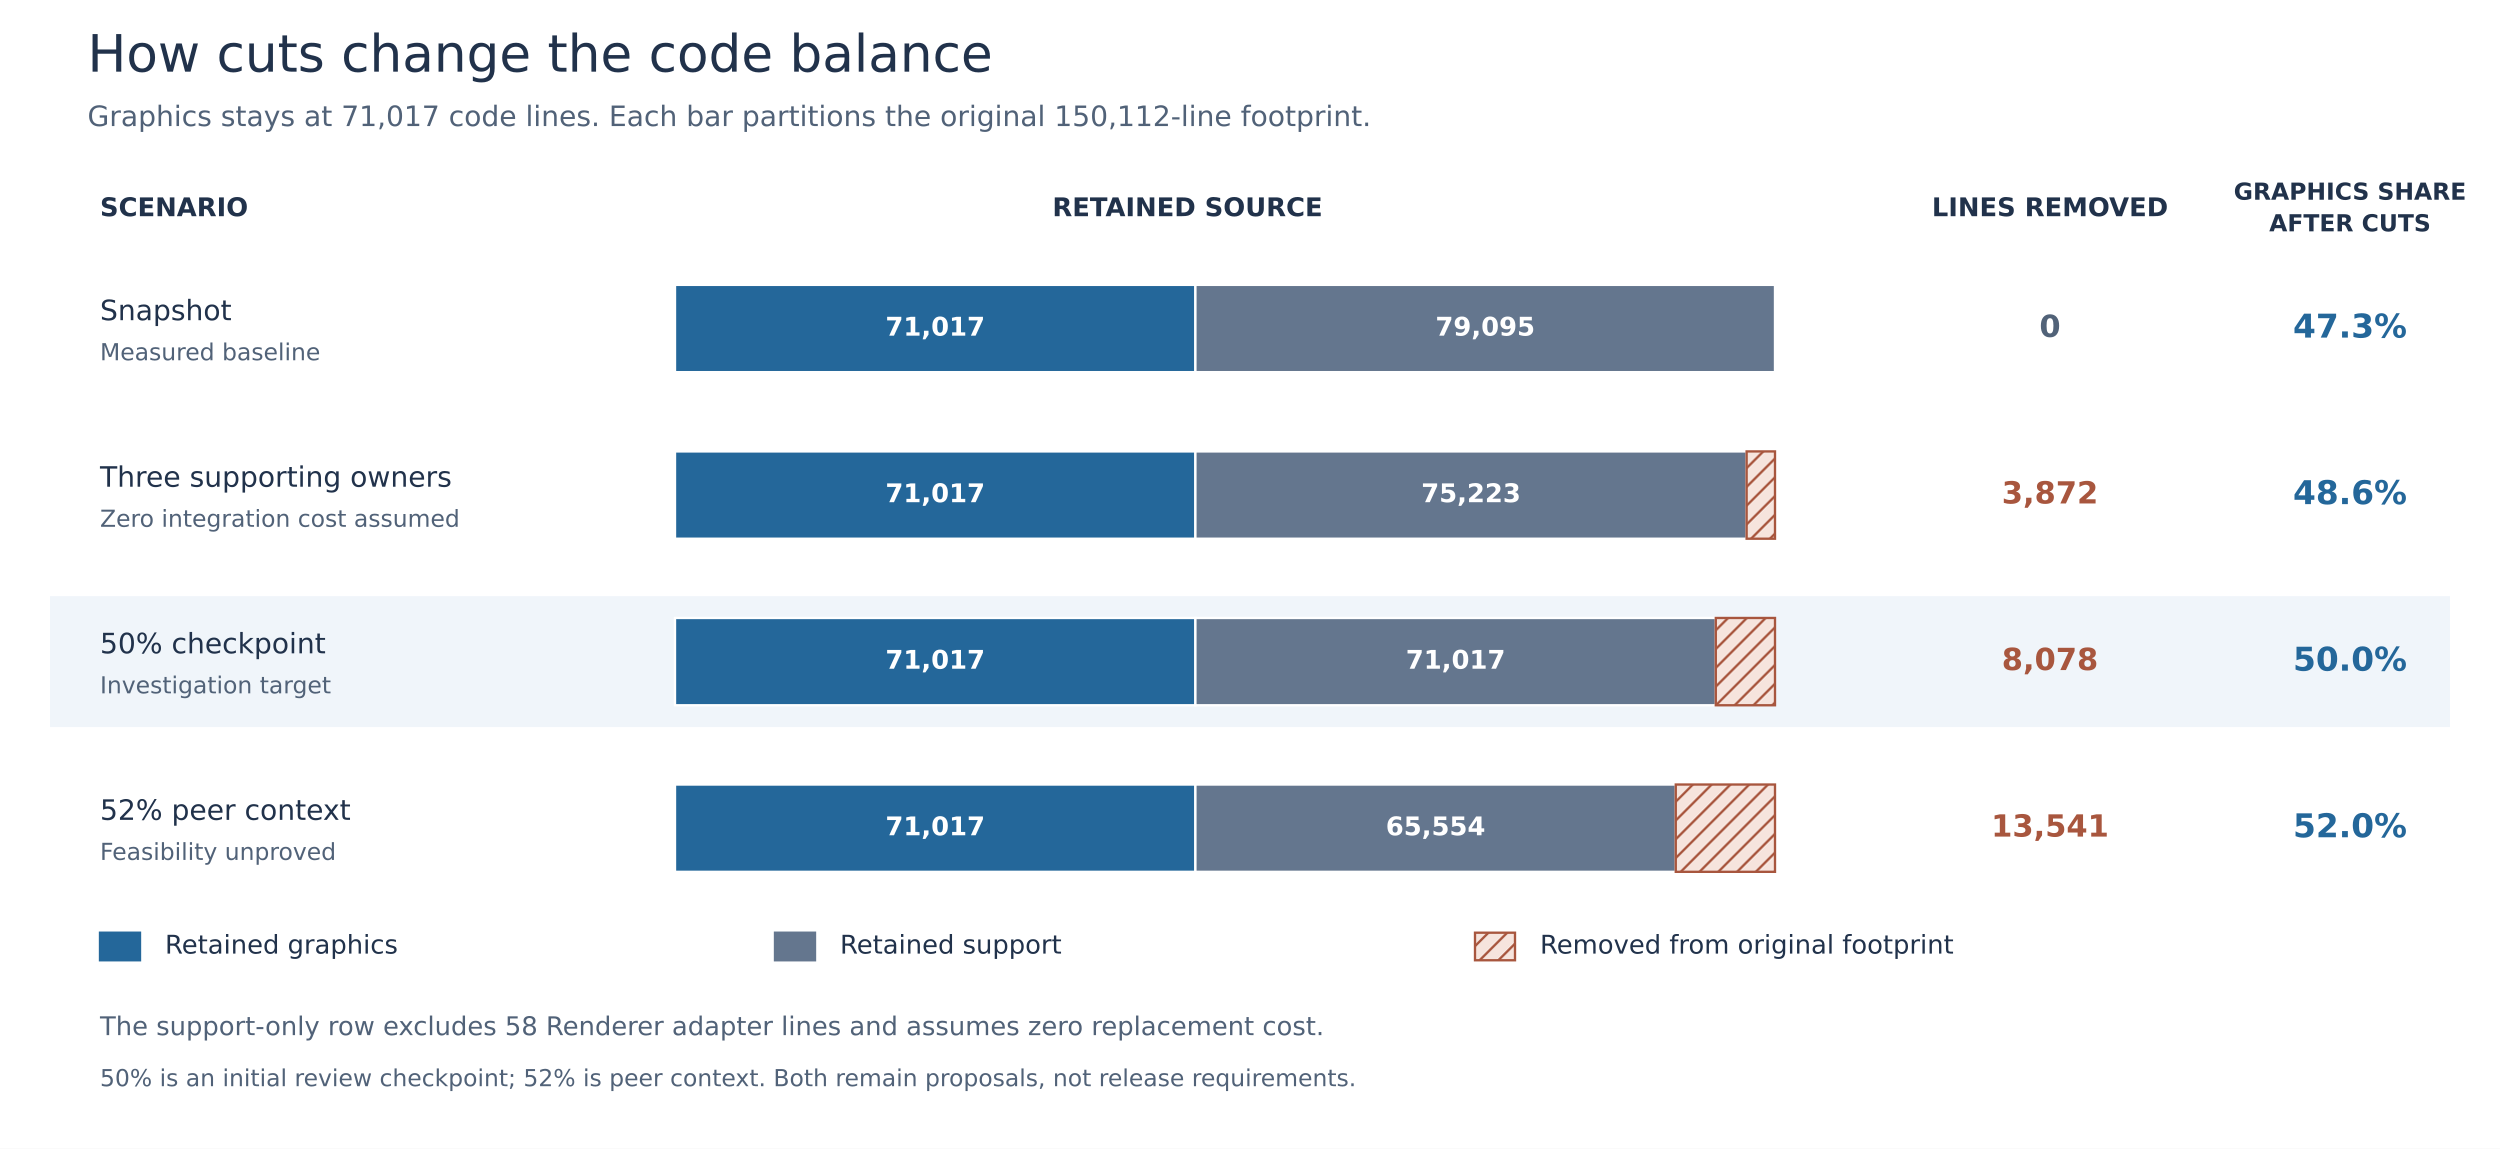
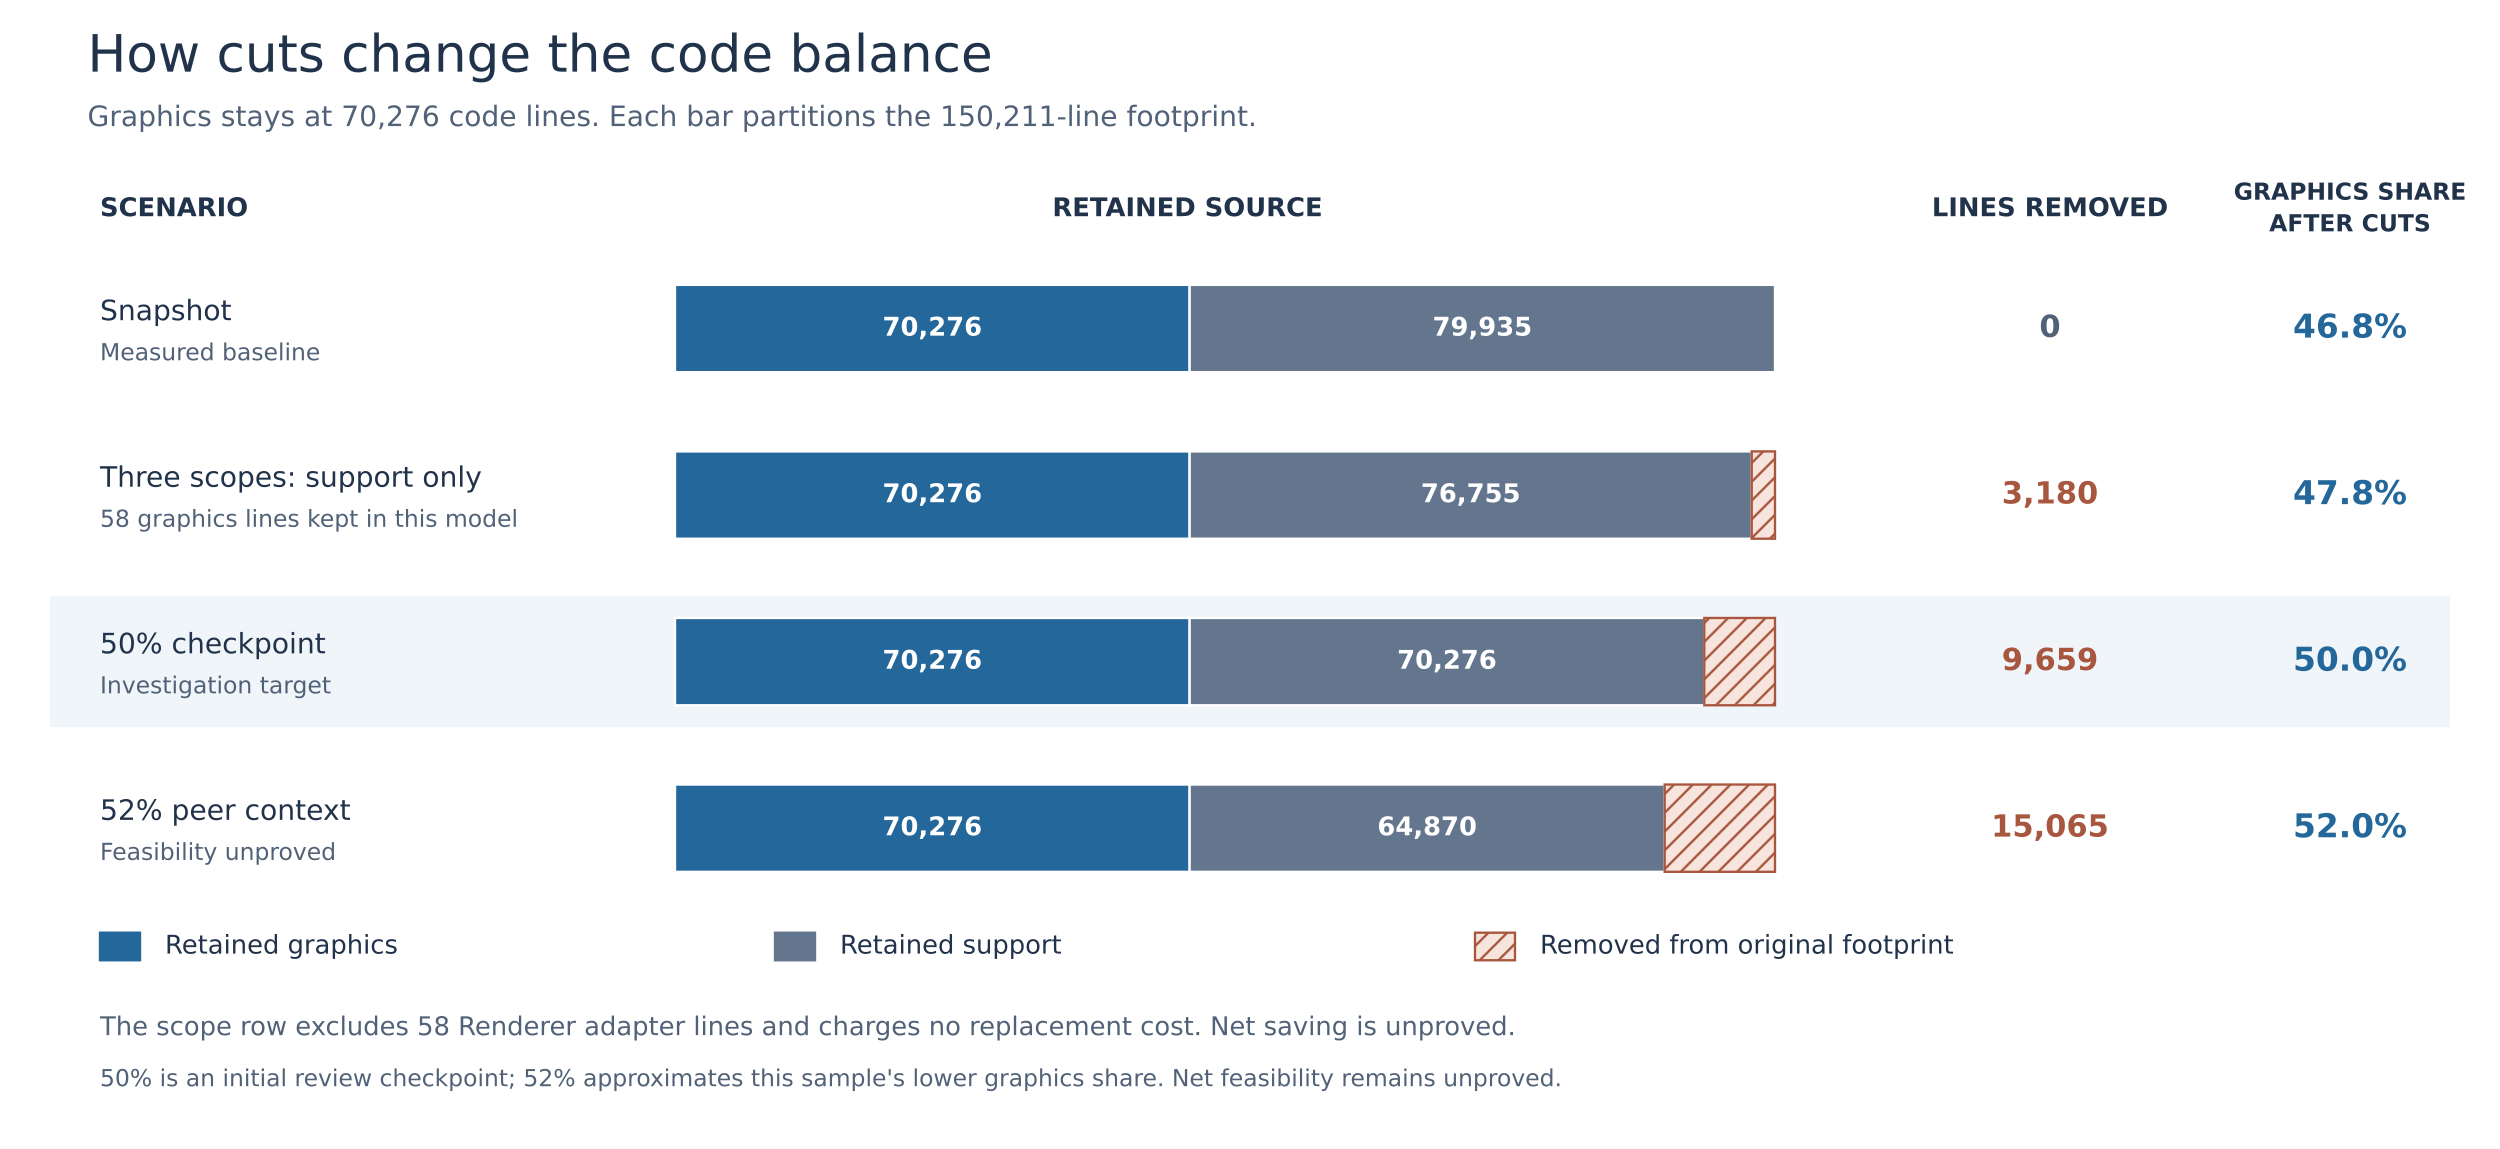
<svg xmlns="http://www.w3.org/2000/svg" width="1065.6pt" height="489.6pt" viewBox="0 0 1065.6 489.6" version="1.1" role="img" aria-labelledby="cut-only-title cut-only-description">
  <defs>
    <style type="text/css">*{stroke-linejoin: round; stroke-linecap: butt}</style>
  </defs>
  <g id="figure_1">
    <g id="patch_1">
      <path d="M 0 489.6  L 1065.6 489.6  L 1065.6 0  L 0 0  z " style="fill: #ffffff" />
    </g>
    <g id="axes_1">
      <g id="patch_2">
-         <path d="M 287.712 158.63  L 509.528 158.63  L 509.528 121.421  L 287.712 121.421  z " clip-path="url(#p02efd47bae)" style="fill: #24679a; stroke: #ffffff; stroke-linejoin: miter" />
+         <path d="M 287.712 158.63  L 507.069 158.63  L 507.069 121.421  L 287.712 121.421  z " clip-path="url(#p02efd47bae)" style="fill: #24679a; stroke: #ffffff; stroke-linejoin: miter" />
      </g>
      <g id="patch_3">
-         <path d="M 509.528 158.63  L 756.576 158.63  L 756.576 121.421  L 509.528 121.421  z " clip-path="url(#p02efd47bae)" style="fill: #64768e; stroke: #ffffff; stroke-linejoin: miter" />
+         <path d="M 507.069 158.63  L 756.576 158.63  L 756.576 121.421  L 507.069 121.421  z " clip-path="url(#p02efd47bae)" style="fill: #64768e; stroke: #ffffff; stroke-linejoin: miter" />
      </g>
      <g id="patch_4">
-         <path d="M 287.712 229.622  L 509.528 229.622  L 509.528 192.413  L 287.712 192.413  z " clip-path="url(#p02efd47bae)" style="fill: #24679a; stroke: #ffffff; stroke-linejoin: miter" />
+         <path d="M 287.712 229.622  L 507.069 229.622  L 507.069 192.413  L 287.712 192.413  z " clip-path="url(#p02efd47bae)" style="fill: #24679a; stroke: #ffffff; stroke-linejoin: miter" />
      </g>
      <g id="patch_5">
-         <path d="M 509.528 229.622  L 744.482 229.622  L 744.482 192.413  L 509.528 192.413  z " clip-path="url(#p02efd47bae)" style="fill: #64768e; stroke: #ffffff; stroke-linejoin: miter" />
+         <path d="M 507.069 229.622  L 746.65 229.622  L 746.65 192.413  L 507.069 192.413  z " clip-path="url(#p02efd47bae)" style="fill: #64768e; stroke: #ffffff; stroke-linejoin: miter" />
      </g>
      <g id="patch_6">
-         <path d="M 744.482 229.622  L 756.576 229.622  L 756.576 192.413  L 744.482 192.413  z " clip-path="url(#p02efd47bae)" style="fill: url(#had2fffe38c); stroke: #a8563e; stroke-linejoin: miter" />
+         <path d="M 746.65 229.622  L 756.576 229.622  L 756.576 192.413  L 746.65 192.413  z " clip-path="url(#p02efd47bae)" style="fill: url(#had2fffe38c); stroke: #a8563e; stroke-linejoin: miter" />
      </g>
      <g id="patch_7">
        <path d="M 21.312 309.917  L 1044.288 309.917  L 1044.288 254.102  L 21.312 254.102  z " clip-path="url(#p02efd47bae)" style="fill: #f0f5fa" />
      </g>
      <g id="patch_8">
-         <path d="M 287.712 300.614  L 509.528 300.614  L 509.528 263.405  L 287.712 263.405  z " clip-path="url(#p02efd47bae)" style="fill: #24679a; stroke: #ffffff; stroke-linejoin: miter" />
+         <path d="M 287.712 300.614  L 507.069 300.614  L 507.069 263.405  L 287.712 263.405  z " clip-path="url(#p02efd47bae)" style="fill: #24679a; stroke: #ffffff; stroke-linejoin: miter" />
      </g>
      <g id="patch_9">
-         <path d="M 509.528 300.614  L 731.345 300.614  L 731.345 263.405  L 509.528 263.405  z " clip-path="url(#p02efd47bae)" style="fill: #64768e; stroke: #ffffff; stroke-linejoin: miter" />
+         <path d="M 507.069 300.614  L 726.427 300.614  L 726.427 263.405  L 507.069 263.405  z " clip-path="url(#p02efd47bae)" style="fill: #64768e; stroke: #ffffff; stroke-linejoin: miter" />
      </g>
      <g id="patch_10">
-         <path d="M 731.345 300.614  L 756.576 300.614  L 756.576 263.405  L 731.345 263.405  z " clip-path="url(#p02efd47bae)" style="fill: url(#had2fffe38c); stroke: #a8563e; stroke-linejoin: miter" />
+         <path d="M 726.427 300.614  L 756.576 300.614  L 756.576 263.405  L 726.427 263.405  z " clip-path="url(#p02efd47bae)" style="fill: url(#had2fffe38c); stroke: #a8563e; stroke-linejoin: miter" />
      </g>
      <g id="patch_11">
-         <path d="M 287.712 371.606  L 509.528 371.606  L 509.528 334.397  L 287.712 334.397  z " clip-path="url(#p02efd47bae)" style="fill: #24679a; stroke: #ffffff; stroke-linejoin: miter" />
+         <path d="M 287.712 371.606  L 507.069 371.606  L 507.069 334.397  L 287.712 334.397  z " clip-path="url(#p02efd47bae)" style="fill: #24679a; stroke: #ffffff; stroke-linejoin: miter" />
      </g>
      <g id="patch_12">
-         <path d="M 509.528 371.606  L 714.282 371.606  L 714.282 334.397  L 509.528 334.397  z " clip-path="url(#p02efd47bae)" style="fill: #64768e; stroke: #ffffff; stroke-linejoin: miter" />
+         <path d="M 507.069 371.606  L 709.553 371.606  L 709.553 334.397  L 507.069 334.397  z " clip-path="url(#p02efd47bae)" style="fill: #64768e; stroke: #ffffff; stroke-linejoin: miter" />
      </g>
      <g id="patch_13">
-         <path d="M 714.282 371.606  L 756.576 371.606  L 756.576 334.397  L 714.282 334.397  z " clip-path="url(#p02efd47bae)" style="fill: url(#had2fffe38c); stroke: #a8563e; stroke-linejoin: miter" />
+         <path d="M 709.553 371.606  L 756.576 371.606  L 756.576 334.397  L 709.553 334.397  z " clip-path="url(#p02efd47bae)" style="fill: url(#had2fffe38c); stroke: #a8563e; stroke-linejoin: miter" />
      </g>
      <g id="patch_14">
        <path d="M 42.624 409.306  L 59.674 409.306  L 59.674 397.555  L 42.624 397.555  z " clip-path="url(#p02efd47bae)" style="fill: #24679a; stroke: #24679a; stroke-linejoin: miter" />
      </g>
      <g id="patch_15">
        <path d="M 330.336 409.306  L 347.386 409.306  L 347.386 397.555  L 330.336 397.555  z " clip-path="url(#p02efd47bae)" style="fill: #64768e; stroke: #64768e; stroke-linejoin: miter" />
      </g>
      <g id="patch_16">
        <path d="M 628.704 409.306  L 645.754 409.306  L 645.754 397.555  L 628.704 397.555  z " clip-path="url(#p02efd47bae)" style="fill: url(#had2fffe38c); stroke: #a8563e; stroke-linejoin: miter" />
      </g>
      <g id="text_1">
        <text style="font-weight: 500; font-size: 22px; font-family: 'DejaVu Sans'; text-anchor: start; fill: #21324b" x="37.296" y="30.551" transform="rotate(-0 37.296 30.55063)">How cuts change the code balance</text>
      </g>
      <g id="text_2">
-         <text style="font-size: 12px; font-family: 'DejaVu Sans'; text-anchor: start; fill: #516278" x="37.296" y="53.74" transform="rotate(-0 37.296 53.74005)">Graphics stays at 71,017 code lines. Each bar partitions the original 150,112-line footprint.</text>
+         <text style="font-size: 12px; font-family: 'DejaVu Sans'; text-anchor: start; fill: #516278" x="37.296" y="53.74" transform="rotate(-0 37.296 53.74005)">Graphics stays at 70,276 code lines. Each bar partitions the 150,211-line footprint.</text>
      </g>
      <g id="text_3">
        <text style="font-weight: 700; font-size: 11px; font-family: 'DejaVu Sans'; text-anchor: start; fill: #21324b" x="42.624" y="92.143" transform="rotate(-0 42.624 92.14251)">SCENARIO</text>
      </g>
      <g id="text_4">
        <text style="font-weight: 700; font-size: 11px; font-family: 'DejaVu Sans'; text-anchor: middle; fill: #21324b" x="506.16" y="92.143" transform="rotate(-0 506.16 92.14251)">RETAINED SOURCE</text>
      </g>
      <g id="text_5">
        <text style="font-weight: 700; font-size: 11px; font-family: 'DejaVu Sans'; text-anchor: middle; fill: #21324b" x="873.792" y="92.143" transform="rotate(-0 873.792 92.14251)">LINES REMOVED</text>
      </g>
      <g id="text_6">
        <text style="font-weight: 700; font-size: 10px; font-family: 'DejaVu Sans'; fill: #21324b" transform="translate(952.1062 85.1279)">GRAPHICS SHARE</text>
        <text style="font-weight: 700; font-size: 10px; font-family: 'DejaVu Sans'; fill: #21324b" transform="translate(967.2202 98.60525)">AFTER CUTS</text>
      </g>
      <g id="text_7">
        <text style="font-weight: 500; font-size: 12px; font-family: 'DejaVu Sans'; text-anchor: start; fill: #21324b" x="42.624" y="136.482" transform="rotate(-0 42.624 136.4825)">Snapshot</text>
      </g>
      <g id="text_8">
        <text style="font-size: 10px; font-family: 'DejaVu Sans'; text-anchor: start; fill: #516278" x="42.624" y="153.556" transform="rotate(-0 42.624 153.5562)">Measured baseline</text>
      </g>
      <g id="text_9">
-         <text style="font-weight: 700; font-size: 11px; font-family: 'DejaVu Sans'; text-anchor: middle; fill: #ffffff" x="398.62" y="143.061" transform="rotate(-0 398.6202 143.0609)">71,017</text>
+         <text style="font-weight: 700; font-size: 11px; font-family: 'DejaVu Sans'; text-anchor: middle; fill: #ffffff" x="397.391" y="143.061" transform="rotate(-0 397.3907 143.0609)">70,276</text>
      </g>
      <g id="text_10">
-         <text style="font-weight: 700; font-size: 11px; font-family: 'DejaVu Sans'; text-anchor: middle; fill: #ffffff" x="633.052" y="143.061" transform="rotate(-0 633.0522 143.0609)">79,095</text>
+         <text style="font-weight: 700; font-size: 11px; font-family: 'DejaVu Sans'; text-anchor: middle; fill: #ffffff" x="631.823" y="143.061" transform="rotate(-0 631.8227 143.0609)">79,935</text>
      </g>
      <g id="text_11">
        <text style="font-weight: 700; font-size: 13px; font-family: 'DejaVu Sans'; text-anchor: middle; fill: #516278" x="873.792" y="143.613" transform="rotate(-0 873.792 143.6128)">0</text>
      </g>
      <g id="text_12">
-         <text style="font-weight: 700; font-size: 14px; font-family: 'DejaVu Sans'; text-anchor: middle; fill: #24679a" x="1001.664" y="143.889" transform="rotate(-0 1001.664 143.8887)">47.3%</text>
+         <text style="font-weight: 700; font-size: 14px; font-family: 'DejaVu Sans'; text-anchor: middle; fill: #24679a" x="1001.664" y="143.889" transform="rotate(-0 1001.664 143.8887)">46.8%</text>
      </g>
      <g id="text_13">
-         <text style="font-weight: 500; font-size: 12px; font-family: 'DejaVu Sans'; text-anchor: start; fill: #21324b" x="42.624" y="207.474" transform="rotate(-0 42.624 207.4744)">Three supporting owners</text>
+         <text style="font-weight: 500; font-size: 12px; font-family: 'DejaVu Sans'; text-anchor: start; fill: #21324b" x="42.624" y="207.474" transform="rotate(-0 42.624 207.4744)">Three scopes: support only</text>
      </g>
      <g id="text_14">
-         <text style="font-size: 10px; font-family: 'DejaVu Sans'; text-anchor: start; fill: #516278" x="42.624" y="224.548" transform="rotate(-0 42.624 224.5482)">Zero integration cost assumed</text>
+         <text style="font-size: 10px; font-family: 'DejaVu Sans'; text-anchor: start; fill: #516278" x="42.624" y="224.548" transform="rotate(-0 42.624 224.5482)">58 graphics lines kept in this model</text>
      </g>
      <g id="text_15">
-         <text style="font-weight: 700; font-size: 11px; font-family: 'DejaVu Sans'; text-anchor: middle; fill: #ffffff" x="398.62" y="214.053" transform="rotate(-0 398.6202 214.0529)">71,017</text>
+         <text style="font-weight: 700; font-size: 11px; font-family: 'DejaVu Sans'; text-anchor: middle; fill: #ffffff" x="397.391" y="214.053" transform="rotate(-0 397.3907 214.0529)">70,276</text>
      </g>
      <g id="text_16">
-         <text style="font-weight: 700; font-size: 11px; font-family: 'DejaVu Sans'; text-anchor: middle; fill: #ffffff" x="627.005" y="214.053" transform="rotate(-0 627.0053 214.0529)">75,223</text>
+         <text style="font-weight: 700; font-size: 11px; font-family: 'DejaVu Sans'; text-anchor: middle; fill: #ffffff" x="626.86" y="214.053" transform="rotate(-0 626.8597 214.0529)">76,755</text>
      </g>
      <g id="text_17">
-         <text style="font-weight: 700; font-size: 13px; font-family: 'DejaVu Sans'; text-anchor: middle; fill: #a8563e" x="873.792" y="214.605" transform="rotate(-0 873.792 214.6048)">3,872</text>
+         <text style="font-weight: 700; font-size: 13px; font-family: 'DejaVu Sans'; text-anchor: middle; fill: #a8563e" x="873.792" y="214.605" transform="rotate(-0 873.792 214.6048)">3,180</text>
      </g>
      <g id="text_18">
-         <text style="font-weight: 700; font-size: 14px; font-family: 'DejaVu Sans'; text-anchor: middle; fill: #24679a" x="1001.664" y="214.881" transform="rotate(-0 1001.664 214.8807)">48.6%</text>
+         <text style="font-weight: 700; font-size: 14px; font-family: 'DejaVu Sans'; text-anchor: middle; fill: #24679a" x="1001.664" y="214.881" transform="rotate(-0 1001.664 214.8807)">47.8%</text>
      </g>
      <g id="text_19">
        <text style="font-weight: 500; font-size: 12px; font-family: 'DejaVu Sans'; text-anchor: start; fill: #21324b" x="42.624" y="278.466" transform="rotate(-0 42.624 278.4665)">50% checkpoint</text>
      </g>
      <g id="text_20">
        <text style="font-size: 10px; font-family: 'DejaVu Sans'; text-anchor: start; fill: #516278" x="42.624" y="295.54" transform="rotate(-0 42.624 295.5402)">Investigation target</text>
      </g>
      <g id="text_21">
-         <text style="font-weight: 700; font-size: 11px; font-family: 'DejaVu Sans'; text-anchor: middle; fill: #ffffff" x="398.62" y="285.045" transform="rotate(-0 398.6202 285.0449)">71,017</text>
+         <text style="font-weight: 700; font-size: 11px; font-family: 'DejaVu Sans'; text-anchor: middle; fill: #ffffff" x="397.391" y="285.045" transform="rotate(-0 397.3907 285.0449)">70,276</text>
      </g>
      <g id="text_22">
-         <text style="font-weight: 700; font-size: 11px; font-family: 'DejaVu Sans'; text-anchor: middle; fill: #ffffff" x="620.437" y="285.045" transform="rotate(-0 620.4367 285.0449)">71,017</text>
+         <text style="font-weight: 700; font-size: 11px; font-family: 'DejaVu Sans'; text-anchor: middle; fill: #ffffff" x="616.748" y="285.045" transform="rotate(-0 616.748 285.0449)">70,276</text>
      </g>
      <g id="text_23">
-         <text style="font-weight: 700; font-size: 13px; font-family: 'DejaVu Sans'; text-anchor: middle; fill: #a8563e" x="873.792" y="285.597" transform="rotate(-0 873.792 285.5968)">8,078</text>
+         <text style="font-weight: 700; font-size: 13px; font-family: 'DejaVu Sans'; text-anchor: middle; fill: #a8563e" x="873.792" y="285.597" transform="rotate(-0 873.792 285.5968)">9,659</text>
      </g>
      <g id="text_24">
        <text style="font-weight: 700; font-size: 14px; font-family: 'DejaVu Sans'; text-anchor: middle; fill: #24679a" x="1001.664" y="285.873" transform="rotate(-0 1001.664 285.8727)">50.0%</text>
      </g>
      <g id="text_25">
        <text style="font-weight: 500; font-size: 12px; font-family: 'DejaVu Sans'; text-anchor: start; fill: #21324b" x="42.624" y="349.458" transform="rotate(-0 42.624 349.4585)">52% peer context</text>
      </g>
      <g id="text_26">
        <text style="font-size: 10px; font-family: 'DejaVu Sans'; text-anchor: start; fill: #516278" x="42.624" y="366.532" transform="rotate(-0 42.624 366.5322)">Feasibility unproved</text>
      </g>
      <g id="text_27">
-         <text style="font-weight: 700; font-size: 11px; font-family: 'DejaVu Sans'; text-anchor: middle; fill: #ffffff" x="398.62" y="356.037" transform="rotate(-0 398.6202 356.0369)">71,017</text>
+         <text style="font-weight: 700; font-size: 11px; font-family: 'DejaVu Sans'; text-anchor: middle; fill: #ffffff" x="397.391" y="356.037" transform="rotate(-0 397.3907 356.0369)">70,276</text>
      </g>
      <g id="text_28">
-         <text style="font-weight: 700; font-size: 11px; font-family: 'DejaVu Sans'; text-anchor: middle; fill: #ffffff" x="611.905" y="356.037" transform="rotate(-0 611.9051 356.0369)">65,554</text>
+         <text style="font-weight: 700; font-size: 11px; font-family: 'DejaVu Sans'; text-anchor: middle; fill: #ffffff" x="608.311" y="356.037" transform="rotate(-0 608.311 356.0369)">64,870</text>
      </g>
      <g id="text_29">
-         <text style="font-weight: 700; font-size: 13px; font-family: 'DejaVu Sans'; text-anchor: middle; fill: #a8563e" x="873.792" y="356.589" transform="rotate(-0 873.792 356.5888)">13,541</text>
+         <text style="font-weight: 700; font-size: 13px; font-family: 'DejaVu Sans'; text-anchor: middle; fill: #a8563e" x="873.792" y="356.589" transform="rotate(-0 873.792 356.5888)">15,065</text>
      </g>
      <g id="text_30">
        <text style="font-weight: 700; font-size: 14px; font-family: 'DejaVu Sans'; text-anchor: middle; fill: #24679a" x="1001.664" y="356.865" transform="rotate(-0 1001.664 356.8647)">52.0%</text>
      </g>
      <g id="text_31">
        <text style="font-size: 11px; font-family: 'DejaVu Sans'; text-anchor: start; fill: #21324b" x="70.33" y="406.466" transform="rotate(-0 70.3296 406.4657)">Retained graphics</text>
      </g>
      <g id="text_32">
        <text style="font-size: 11px; font-family: 'DejaVu Sans'; text-anchor: start; fill: #21324b" x="358.042" y="406.466" transform="rotate(-0 358.0416 406.4657)">Retained support</text>
      </g>
      <g id="text_33">
        <text style="font-size: 11px; font-family: 'DejaVu Sans'; text-anchor: start; fill: #21324b" x="656.41" y="406.466" transform="rotate(-0 656.4096 406.4657)">Removed from original footprint</text>
      </g>
      <g id="text_34">
-         <text style="font-size: 11px; font-family: 'DejaVu Sans'; text-anchor: start; fill: #516278" x="42.624" y="441.227" transform="rotate(-0 42.624 441.2273)">The support-only row excludes 58 Renderer adapter lines and assumes zero replacement cost.</text>
+         <text style="font-size: 11px; font-family: 'DejaVu Sans'; text-anchor: start; fill: #516278" x="42.624" y="441.227" transform="rotate(-0 42.624 441.2273)">The scope row excludes 58 Renderer adapter lines and charges no replacement cost. Net saving is unproved.</text>
      </g>
      <g id="text_35">
-         <text style="font-size: 10px; font-family: 'DejaVu Sans'; text-anchor: start; fill: #516278" x="42.624" y="462.983" transform="rotate(-0 42.624 462.9834)">50% is an initial review checkpoint; 52% is peer context. Both remain proposals, not release requirements.</text>
+         <text style="font-size: 10px; font-family: 'DejaVu Sans'; text-anchor: start; fill: #516278" x="42.624" y="462.983" transform="rotate(-0 42.624 462.9834)">50% is an initial review checkpoint; 52% approximates this sample's lower graphics share. Net feasibility remains unproved.</text>
      </g>
    </g>
  </g>
  <defs>
    <clipPath id="p02efd47bae">
      <rect x="0" y="0" width="1065.6" height="489.6" />
    </clipPath>
  </defs>
  <defs>
    <pattern id="had2fffe38c" patternUnits="userSpaceOnUse" x="0" y="0" width="72" height="72">
      <rect x="0" y="0" width="73" height="73" fill="#f6e4dd" />
      <path d="M -36 36  L 36 -36  M -32 40  L 40 -32  M -28 44  L 44 -28  M -24 48  L 48 -24  M -20 52  L 52 -20  M -16 56  L 56 -16  M -12 60  L 60 -12  M -8 64  L 64 -8  M -4 68  L 68 -4  M 0 72  L 72 0  M 4 76  L 76 4  M 8 80  L 80 8  M 12 84  L 84 12  M 16 88  L 88 16  M 20 92  L 92 20  M 24 96  L 96 24  M 28 100  L 100 28  M 32 104  L 104 32  M 36 108  L 108 36  " style="fill: #a8563e; stroke: #a8563e; stroke-width: 1.0; stroke-linecap: butt; stroke-linejoin: miter" />
    </pattern>
  </defs>
</svg>
